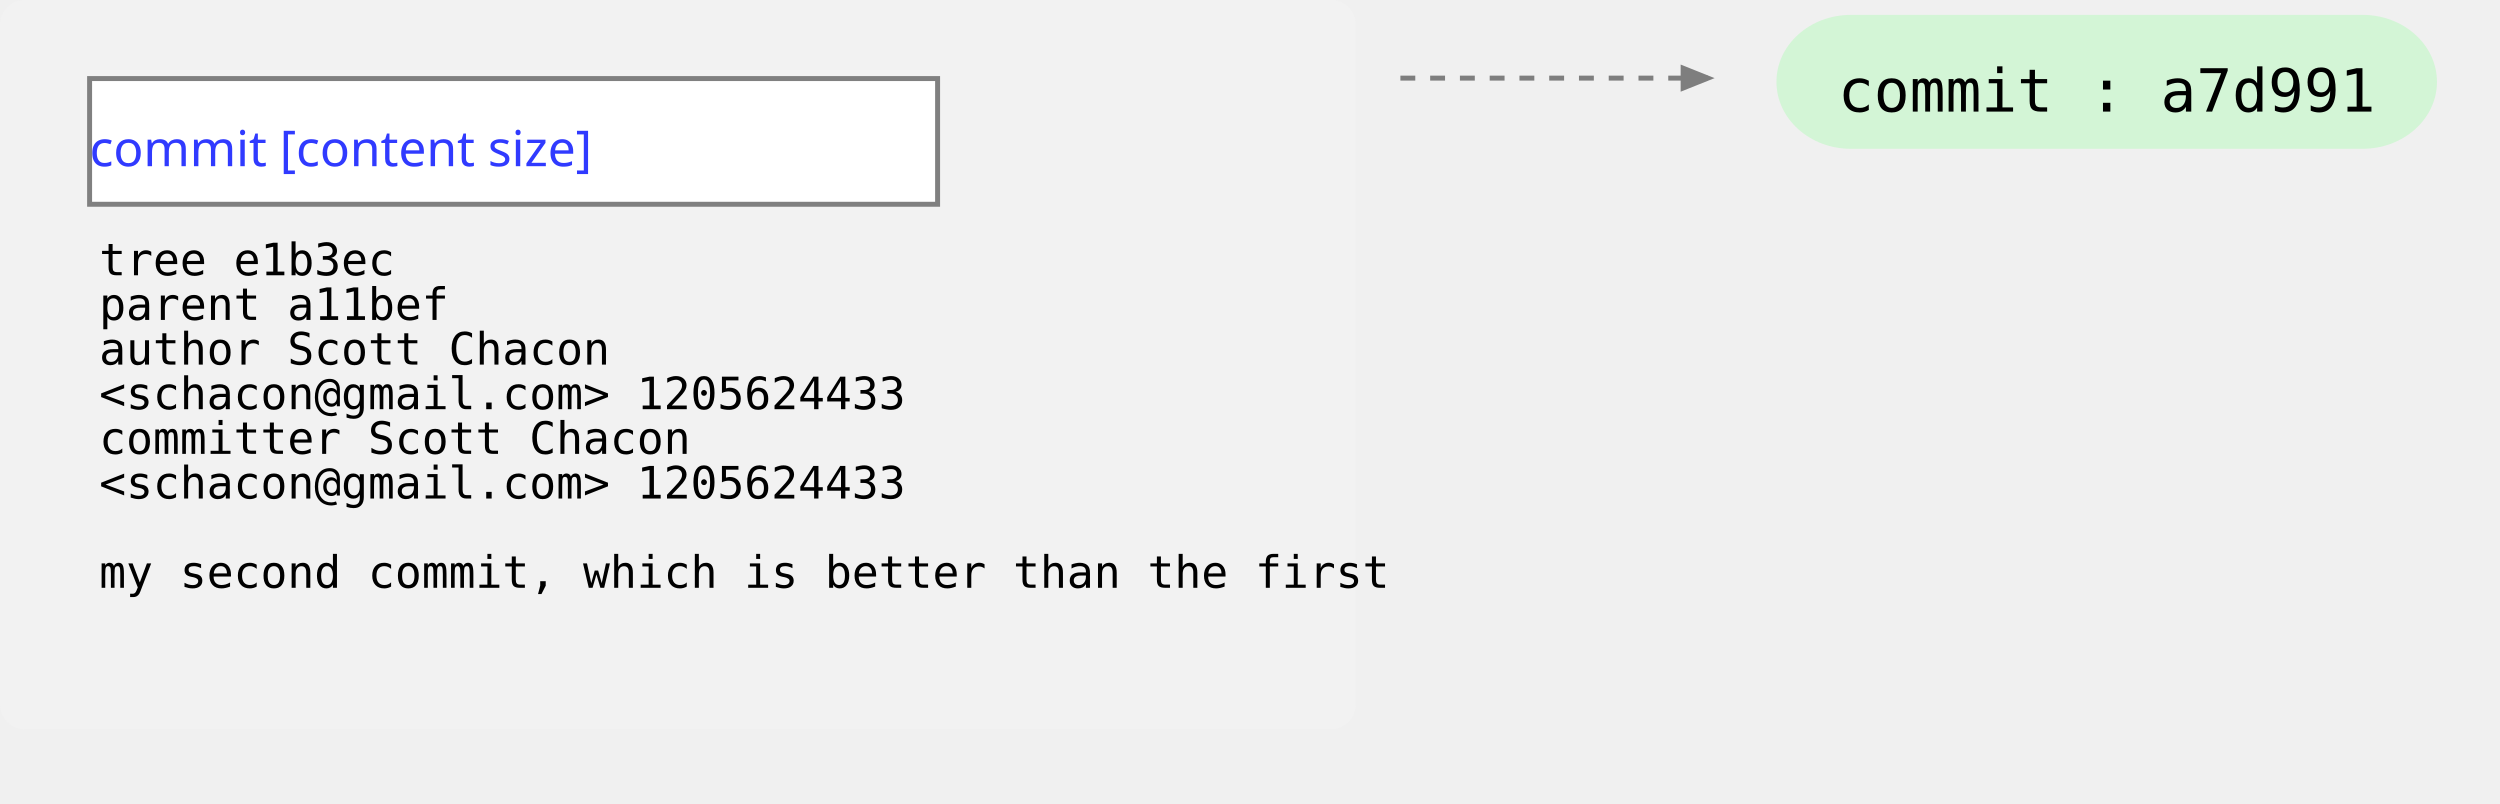
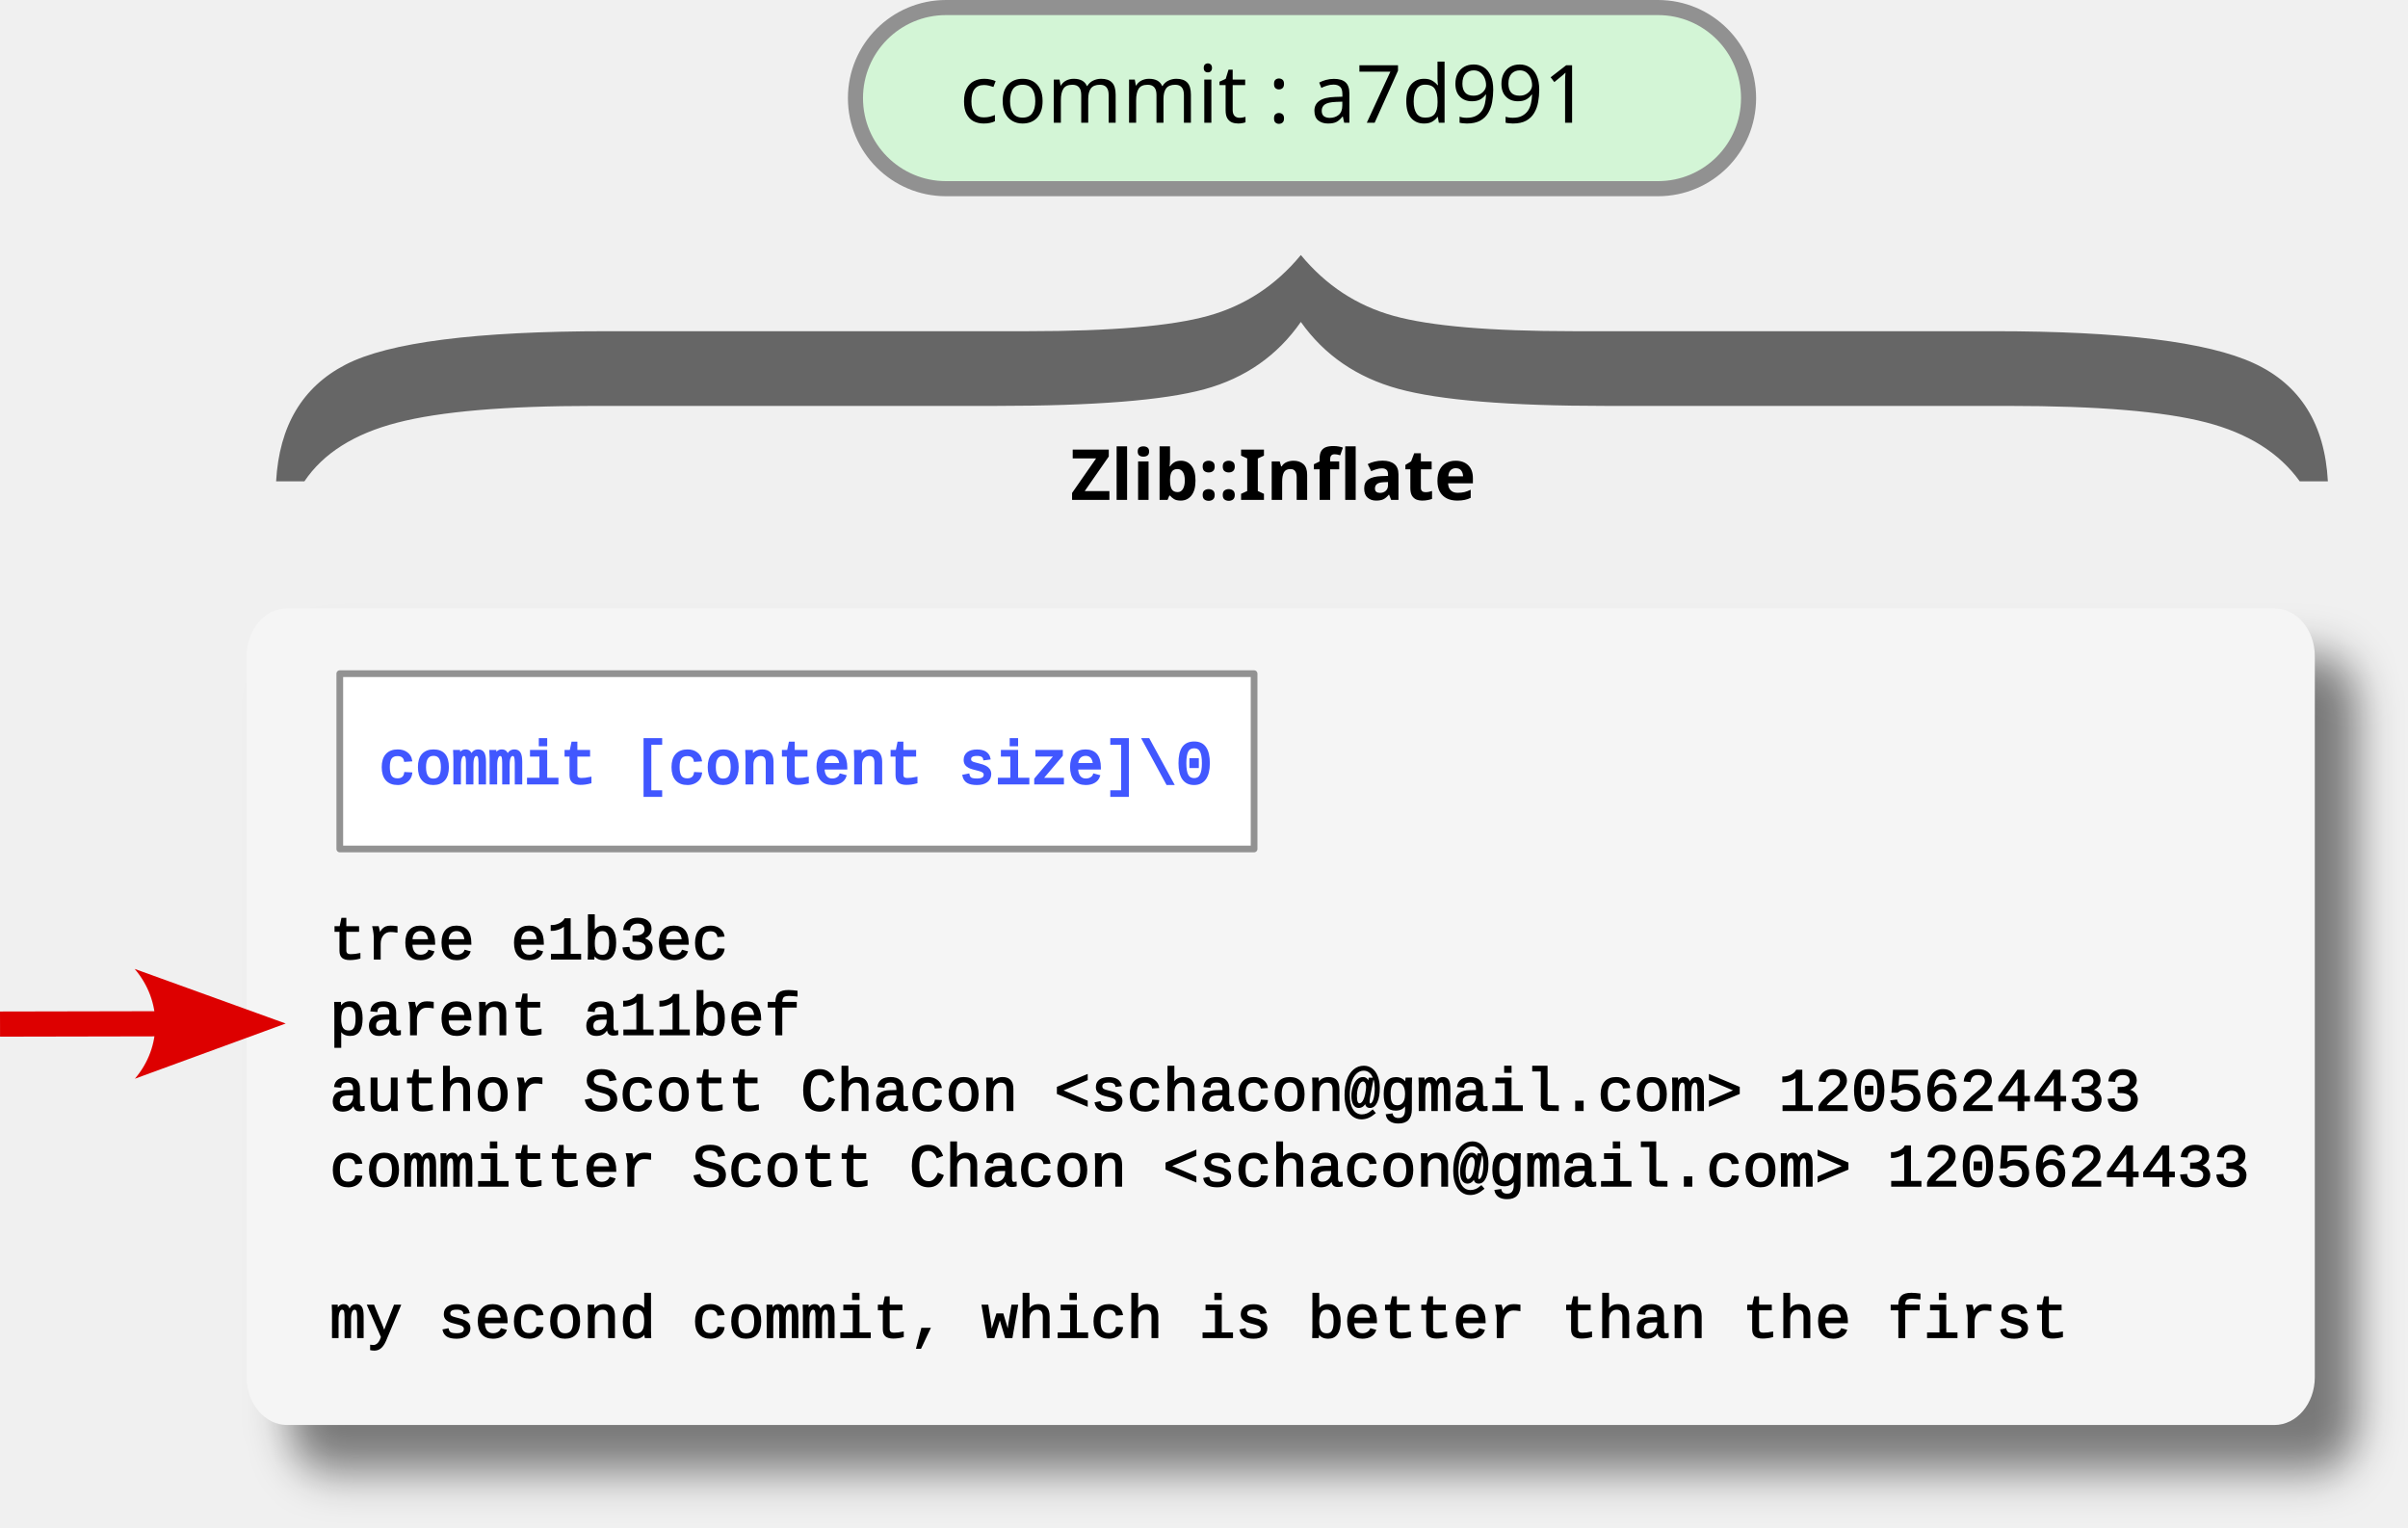
- <svg xmlns="http://www.w3.org/2000/svg" width="504.0" height="162.0">
-   <defs>
-     <marker orient="auto" refY="0.0" refX="0.0" id="Arrow1Lend_7e7e7e_1.000000px" style="overflow:visible;">
-       <path id="path_Arrow1Lend_7e7e7e_1.000000px" d="M -5,0.0 L -5,-2.0 L 0.0,0.0 L -5,2.0 z " style="fill:#7e7e7e;fill-rule:evenodd;stroke:#7e7e7e;stroke-width:1.0px;marker-start:none;" transform="scale(1)" />
+ <svg xmlns="http://www.w3.org/2000/svg" width="478.701" height="303.54" version="1.1" id="svg2510" xml:space="preserve">
+   <defs id="defs2485">
+     <marker style="overflow:visible" id="Arrow2" refX="0" refY="0" orient="auto-start-reverse" markerWidth="6.001" markerHeight="4.364" viewBox="0 0 7.7 5.6" preserveAspectRatio="xMidYMid">
+       <path transform="scale(0.7)" d="M -2,-4 9,0 -2,4 c 2,-2.33 2,-5.66 0,-8 z" style="fill:context-stroke;fill-rule:evenodd;stroke:none" id="arrow2L" />
+     </marker>
+     <filter style="color-interpolation-filters:sRGB" id="filter46395" x="-0.024" y="-0.068" width="1.07" height="1.193">
+       <feFlood flood-opacity="0.498" flood-color="rgb(0,0,0)" result="flood" id="feFlood46385" />
+       <feComposite in="flood" in2="SourceGraphic" operator="in" result="composite1" id="feComposite46387" />
+       <feGaussianBlur in="composite1" stdDeviation="2.974" result="blur" id="feGaussianBlur46389" />
+       <feOffset dx="6" dy="6" result="offset" id="feOffset46391" />
+       <feComposite in="SourceGraphic" in2="offset" operator="over" result="composite2" id="feComposite46393" />
+     </filter>
+     <marker orient="auto" refY="0" refX="0" id="Arrow1Lend_7e7e7e_1.000000px" style="overflow:visible">
+       <path id="path_Arrow1Lend_7e7e7e_1.000000px" d="M -5,0 V -2 L 0,0 -5,2 Z" style="fill:#7e7e7e;fill-rule:evenodd;stroke:#7e7e7e;stroke-width:1px;marker-start:none" />
    </marker>
  </defs>
-   <g transform="translate(-5.67999,-6)">
-     <g style="fill:#fff;stroke:#000000;stroke-width:1px">
-       <rect id="857" width="273.32" height="147.0" x="5.68" y="6.0" rx="5.0" ry="5.0" style="fill:#f2f2f2;stroke:none;stroke-width:3px" />
-       <text id="857_text" x="25.68" y="16.0" style="fill:#000000;stroke:#000000;stroke-width:0;font-family: Inconsolata;font-size:9px">
-         <tspan id="857_line1" x="25.68" y="43.5" text-align="left" font-family="Inconsolata" font-size="9.0px" fill="#000000" stroke="#000000" />
-         <tspan id="857_line2" x="25.68" y="52.5" text-align="left" font-family="Inconsolata" font-size="9.0px" fill="#000000" stroke="#000000" />
-         <tspan id="857_line3" x="25.68" y="61.5" text-align="left" font-family="Inconsolata" font-size="9.0px" fill="#000000" stroke="#000000">tree e1b3ec</tspan>
-         <tspan id="857_line4" x="25.68" y="70.5" text-align="left" font-family="Inconsolata" font-size="9.0px" fill="#000000" stroke="#000000">parent a11bef</tspan>
-         <tspan id="857_line5" x="25.68" y="79.5" text-align="left" font-family="Inconsolata" font-size="9.0px" fill="#000000" stroke="#000000">author Scott Chacon </tspan>
-         <tspan id="857_line6" x="25.68" y="88.5" text-align="left" font-family="Inconsolata" font-size="9.0px" fill="#000000" stroke="#000000">    &lt;schacon@gmail.com&gt; 1205624433</tspan>
-         <tspan id="857_line7" x="25.68" y="97.5" text-align="left" font-family="Inconsolata" font-size="9.0px" fill="#000000" stroke="#000000">committer Scott Chacon </tspan>
-         <tspan id="857_line8" x="25.68" y="106.5" text-align="left" font-family="Inconsolata" font-size="9.0px" fill="#000000" stroke="#000000">    &lt;schacon@gmail.com&gt; 1205624433</tspan>
-         <tspan id="857_line9" x="25.68" y="115.5" text-align="left" font-family="Inconsolata" font-size="9.0px" fill="#000000" stroke="#000000" />
-         <tspan id="857_line10" x="25.68" y="124.5" text-align="left" font-family="Inconsolata" font-size="9.0px" fill="#000000" stroke="#000000">my second commit, which is better than the first</tspan>
+   <text xml:space="preserve" style="font-weight:bold;font-size:14px;line-height:125%;font-family:'Open Sans';-inkscape-font-specification:'Open Sans Bold';letter-spacing:0px;word-spacing:0px;fill:none;stroke:#000000;stroke-width:1px;stroke-linecap:butt;stroke-linejoin:miter;stroke-opacity:1" x="212.782" y="99.353" id="t_zlib_deflate">
+     <tspan id="tspan43270" x="212.782" y="99.353" style="font-style:normal;font-variant:normal;font-weight:bold;font-stretch:normal;font-size:14px;font-family:sans-serif;-inkscape-font-specification:'sans-serif Bold';fill:#000000;fill-opacity:1;stroke:none">Zlib::Inflate</tspan>
+   </text>
+   <g id="g6662" transform="translate(48.01313,109.8659)">
+     <rect style="fill:#f5f5f5;fill-opacity:1;stroke:none;stroke-width:2.031;stroke-dasharray:none;stroke-dashoffset:0;stroke-opacity:1;filter:url(#filter46395)" id="b_main" width="291.529" height="104.913" x="28.286" y="-130.243" rx="5.71" ry="6.141" transform="matrix(1.410289,0,0,1.547091,-38.87089,212.5395)" />
+     <g id="g_tree_cont" transform="translate(-8.164274,0.02392416)">
+       <path d="M 27.699,58.84 H 209.459 V 24 H 27.699 Z" style="fill:#ffffff;fill-opacity:1;stroke:#929292;stroke-width:1.333;stroke-linecap:round;stroke-linejoin:round;stroke-miterlimit:10;stroke-dasharray:none;stroke-opacity:1" id="b_tree_cont" />
+       <text xml:space="preserve" style="font-style:normal;font-variant:normal;font-weight:normal;font-stretch:normal;font-size:12px;line-height:125%;font-family:'Open Sans';-inkscape-font-specification:'Open Sans';letter-spacing:0px;word-spacing:0px;fill:#4157ff;fill-opacity:1;stroke:none;stroke-width:0.5;stroke-linecap:butt;stroke-linejoin:miter;stroke-dasharray:none;stroke-opacity:1" x="35.52" y="45.76" id="t_tree_cont">
+         <tspan id="tspan2963" x="35.52" y="45.76" style="font-style:normal;font-variant:normal;font-weight:normal;font-stretch:normal;font-size:12px;font-family:'Courier New';-inkscape-font-specification:'Courier New';stroke:#4157ff;stroke-width:0.5;stroke-dasharray:none;stroke-opacity:1">commit [content size]\0</tspan>
      </text>
-       <rect id="858" width="170.956" height="25.342" x="23.744" y="21.839" style="stroke:#808080" />
-       <text id="858_text" x="23.744" y="21.839" style="fill:#ff736b;stroke:#ff736b;stroke-width:0;font-family: BitstreamVeraSansMono-Roman;font-size:10px">
-         <tspan id="858_line1" x="23.744" y="39.51" text-align="left" font-family="BitstreamVeraSansMono-Roman" font-size="10.0px" fill="#303aff" stroke="#303aff">commit [content size]</tspan>
-       </text>
-       <rect id="806" width="133.16" height="27.0" x="363.814" y="9.0" rx="15.0" ry="15.0" style="fill:#d3f5d6;stroke:none;stroke-width:3px" />
-       <text id="806_text" x="363.814" y="9.0" style="fill:#000000;stroke:#000000;stroke-width:0;font-family: Inconsolata;font-size:12px">
-         <tspan id="806_line1" text-anchor="middle" x="430.394" y="28.5" text-align="center" font-family="Inconsolata" font-size="12.0px" fill="#000000" stroke="#000000">commit : a7d991</tspan>
-       </text>
-       <path id="851" style="stroke:#7e7e7e;marker-end:url(#Arrow1Lend_7e7e7e_1.000000px);marker-start:none;stroke-dasharray:3 3;fill:none" d="M 288.0,21.75 L 350.0,21.75" />
    </g>
+     <text xml:space="preserve" style="font-weight:bold;font-size:12px;line-height:125%;font-family:'Open Sans';-inkscape-font-specification:'Open Sans Bold';letter-spacing:0px;word-spacing:0px;fill:#000000;fill-opacity:1;stroke:none;stroke-width:0.3;stroke-linecap:butt;stroke-linejoin:miter;stroke-dasharray:none;stroke-opacity:1" x="17.532" y="80.705" id="t_main">
+       <tspan x="17.532" y="80.705" id="tspan2592" style="font-style:normal;font-variant:normal;font-weight:normal;font-stretch:normal;font-size:12px;font-family:'Courier New';-inkscape-font-specification:'Courier New';stroke:#000000;stroke-width:0.3;stroke-dasharray:none;stroke-opacity:1">tree e1b3ec</tspan>
+       <tspan x="17.532" y="95.75" style="font-style:normal;font-variant:normal;font-weight:normal;font-stretch:normal;font-size:12px;font-family:'Courier New';-inkscape-font-specification:'Courier New';stroke:#000000;stroke-width:0.3;stroke-dasharray:none;stroke-opacity:1" id="tspan4024">parent a11bef</tspan>
+       <tspan x="17.532" y="110.795" style="font-style:normal;font-variant:normal;font-weight:normal;font-stretch:normal;font-size:12px;font-family:'Courier New';-inkscape-font-specification:'Courier New';stroke:#000000;stroke-width:0.3;stroke-dasharray:none;stroke-opacity:1" id="tspan4028">author Scott Chacon &lt;schacon@gmail.com&gt; 1205624433</tspan>
+       <tspan x="17.532" y="125.839" style="font-style:normal;font-variant:normal;font-weight:normal;font-stretch:normal;font-size:12px;font-family:'Courier New';-inkscape-font-specification:'Courier New';stroke:#000000;stroke-width:0.3;stroke-dasharray:none;stroke-opacity:1" id="tspan4032">committer Scott Chacon &lt;schacon@gmail.com&gt; 1205624433</tspan>
+       <tspan x="17.532" y="140.884" style="font-style:normal;font-variant:normal;font-weight:normal;font-stretch:normal;font-size:12px;font-family:'Courier New';-inkscape-font-specification:'Courier New';stroke:#000000;stroke-width:0.3;stroke-dasharray:none;stroke-opacity:1" id="tspan4034" />
+       <tspan x="17.532" y="155.929" style="font-style:normal;font-variant:normal;font-weight:normal;font-stretch:normal;font-size:12px;font-family:'Courier New';-inkscape-font-specification:'Courier New';stroke:#000000;stroke-width:0.3;stroke-dasharray:none;stroke-opacity:1" id="tspan4046">my second commit, which is better than the first</tspan>
+     </text>
  </g>
+   <text xml:space="preserve" style="font-weight:bold;font-size:257.099px;line-height:125%;font-family:'Open Sans';-inkscape-font-specification:'Open Sans Bold';letter-spacing:0px;word-spacing:0px;fill:#666666;fill-opacity:1;stroke:none;stroke-width:0.3;stroke-linecap:butt;stroke-linejoin:miter;stroke-dasharray:none;stroke-opacity:1" x="-187.755" y="209.655" id="text4998" transform="matrix(0,-0.5502498,1.817356,0,0,0)">
+     <tspan id="tspan4996" x="-187.755" y="209.655" style="font-style:normal;font-variant:normal;font-weight:bold;font-stretch:normal;font-size:257.099px;font-family:FreeSerif;-inkscape-font-specification:'FreeSerif Bold';stroke-width:0.3;stroke-dasharray:none">}</tspan>
+   </text>
+   <g id="g3028" transform="translate(-233.5604,-9.724435)">
+     <path d="m 421.622,11.224 h 141.547 c 9.941,0 18,8.059 18,18 v 0 c 0,9.941 -8.059,18 -18,18 H 421.622 c -9.941,0 -18,-8.059 -18,-18 v 0 0 c 0,-9.941 8.059,-18 18,-18 z" style="fill:#d3f5d6;fill-opacity:1;fill-rule:nonzero;stroke:#919191;stroke-width:3;stroke-dasharray:none;stroke-opacity:1" id="b_tree_sha" />
+     <text xml:space="preserve" style="font-style:normal;font-variant:normal;font-weight:normal;font-stretch:normal;font-size:16px;line-height:125%;font-family:'Courier New';-inkscape-font-specification:'Courier New';letter-spacing:0px;word-spacing:0px;fill:#000000;fill-opacity:1;stroke:none;stroke-width:1px;stroke-linecap:butt;stroke-linejoin:miter;stroke-opacity:1" x="424.333" y="34.115" id="text3016">
+       <tspan id="tspan3014" x="424.333" y="34.115" style="font-style:normal;font-variant:normal;font-weight:normal;font-stretch:normal;font-size:16px;font-family:sans-serif;-inkscape-font-specification:sans-serif">commit : a7d991</tspan>
+     </text>
+   </g>
+   <path style="display:inline;fill:#ff0000;fill-rule:evenodd;stroke:#dd0000;stroke-width:5;stroke-linecap:butt;stroke-linejoin:miter;stroke-dasharray:none;stroke-opacity:1;marker-end:url(#Arrow2)" d="m 0.005,203.536 32.245,-0.064" id="path4350" />
</svg>
